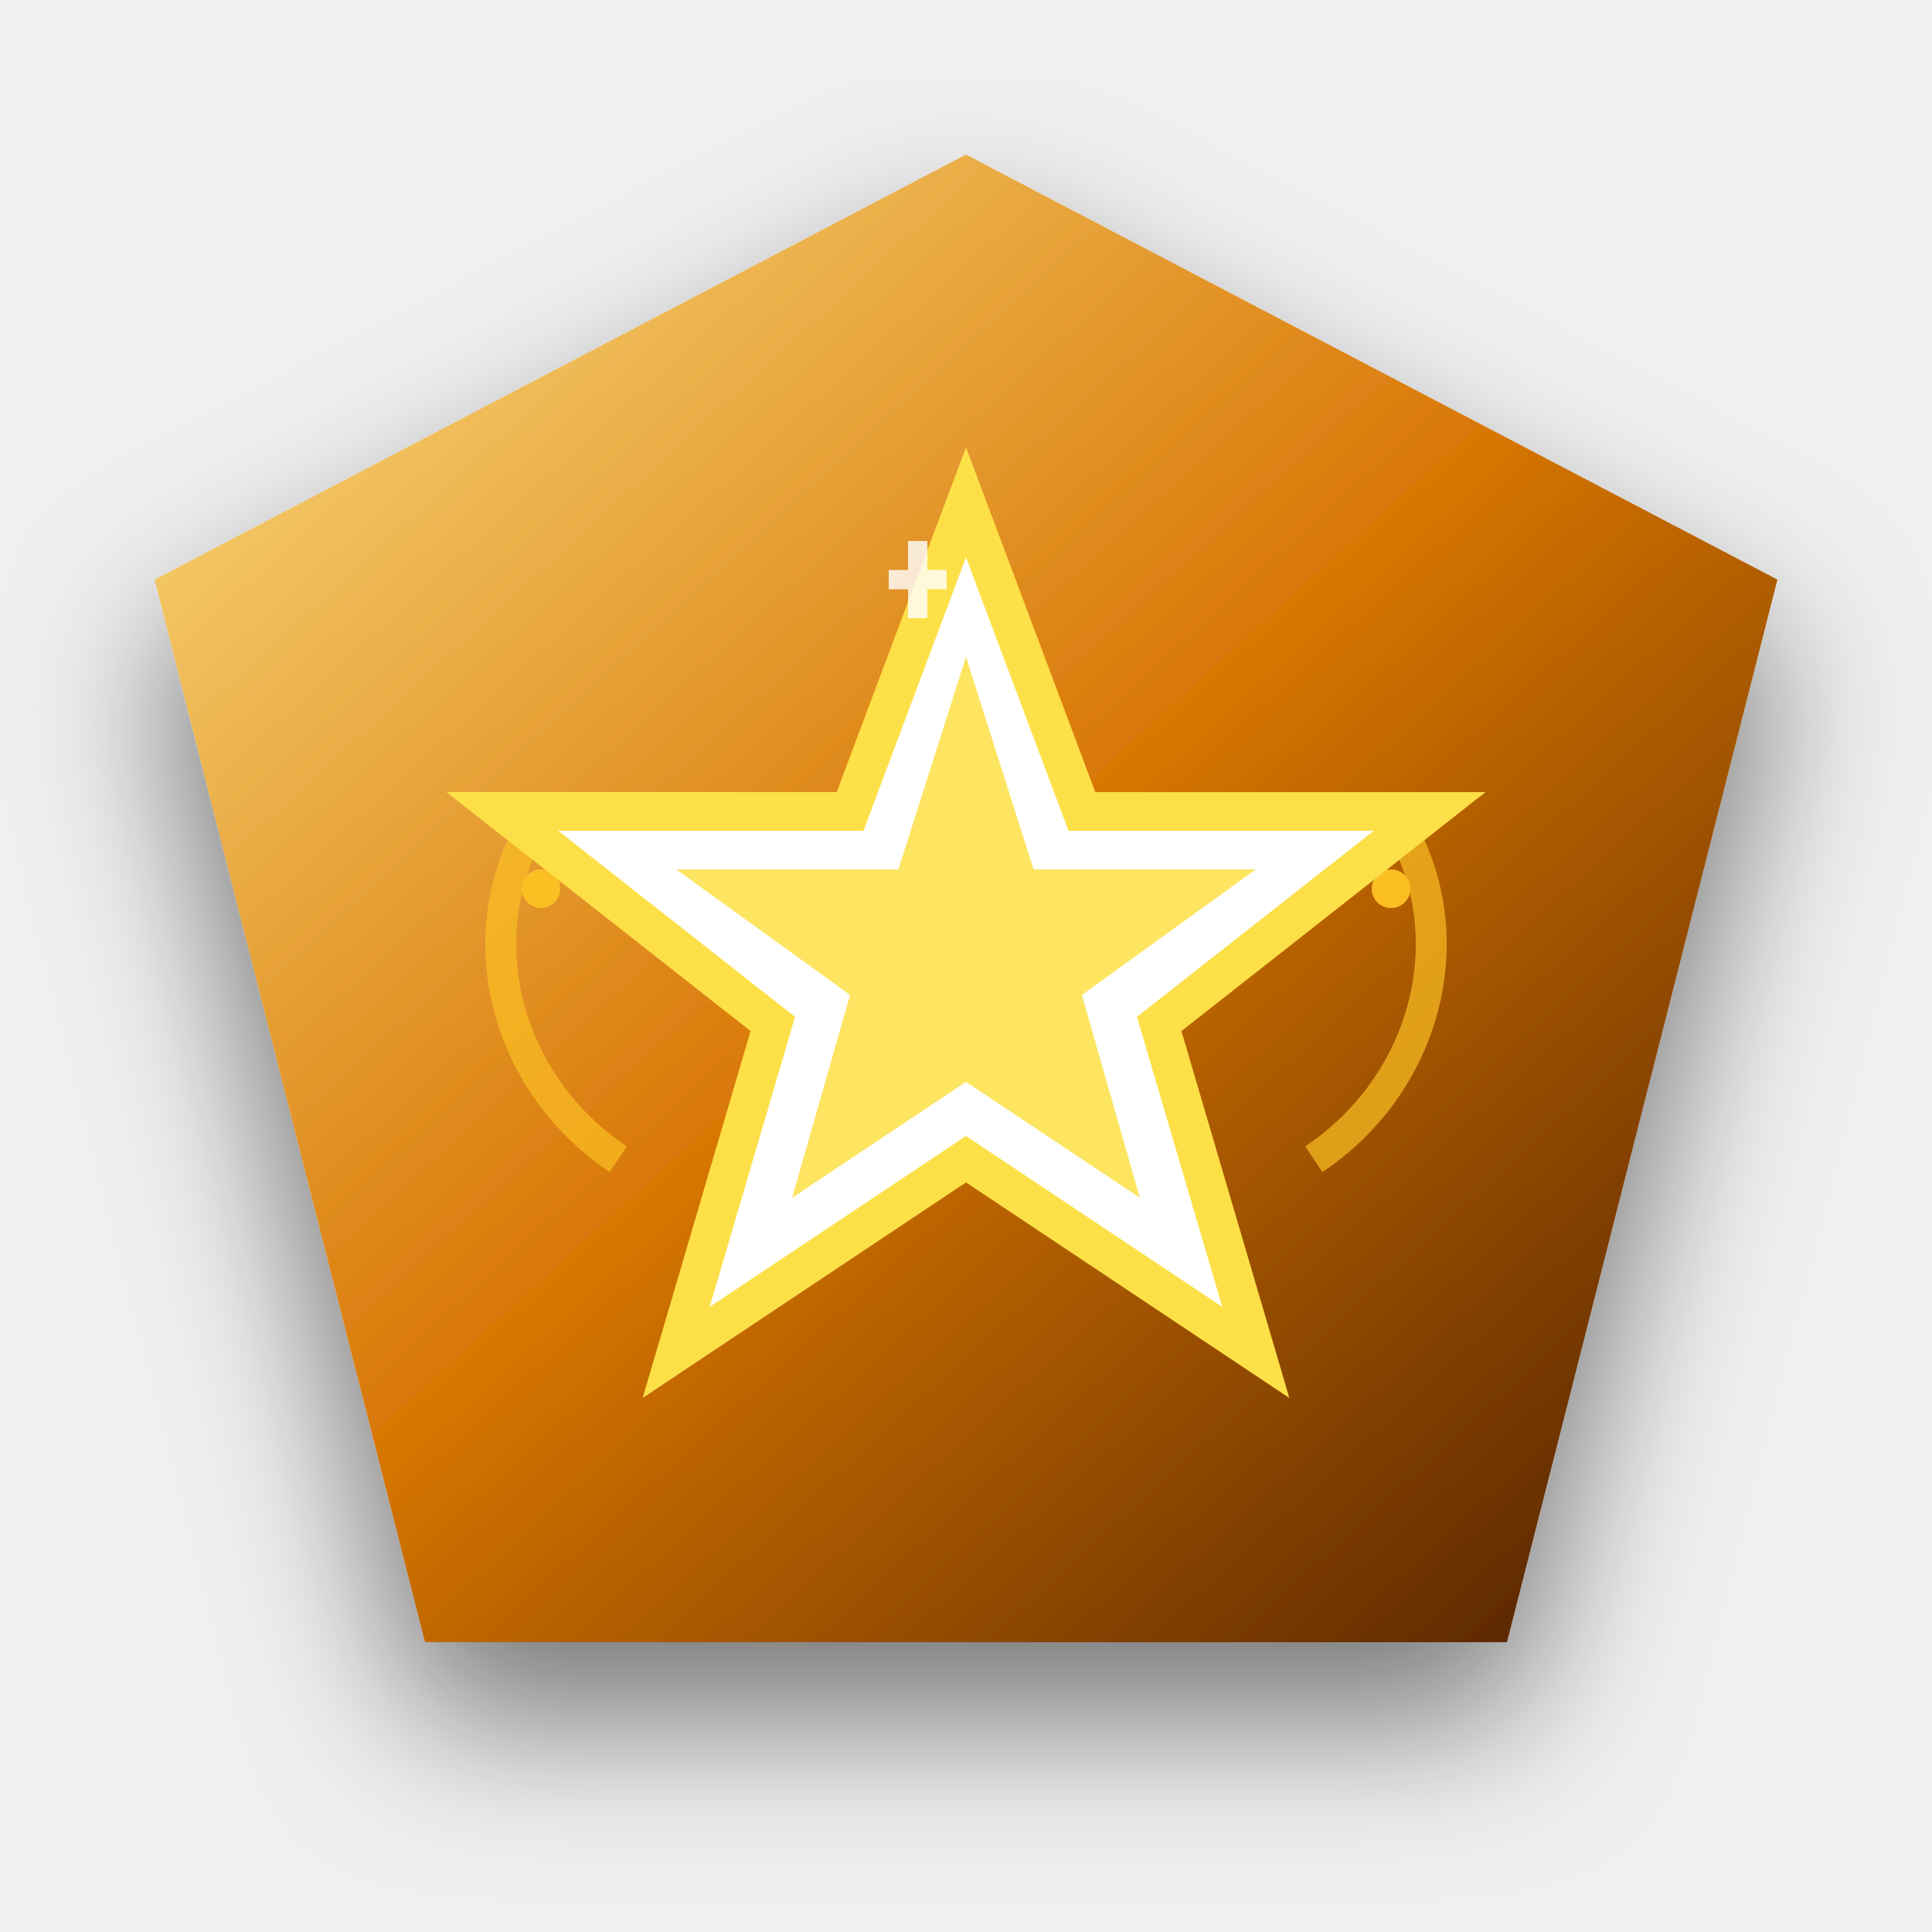
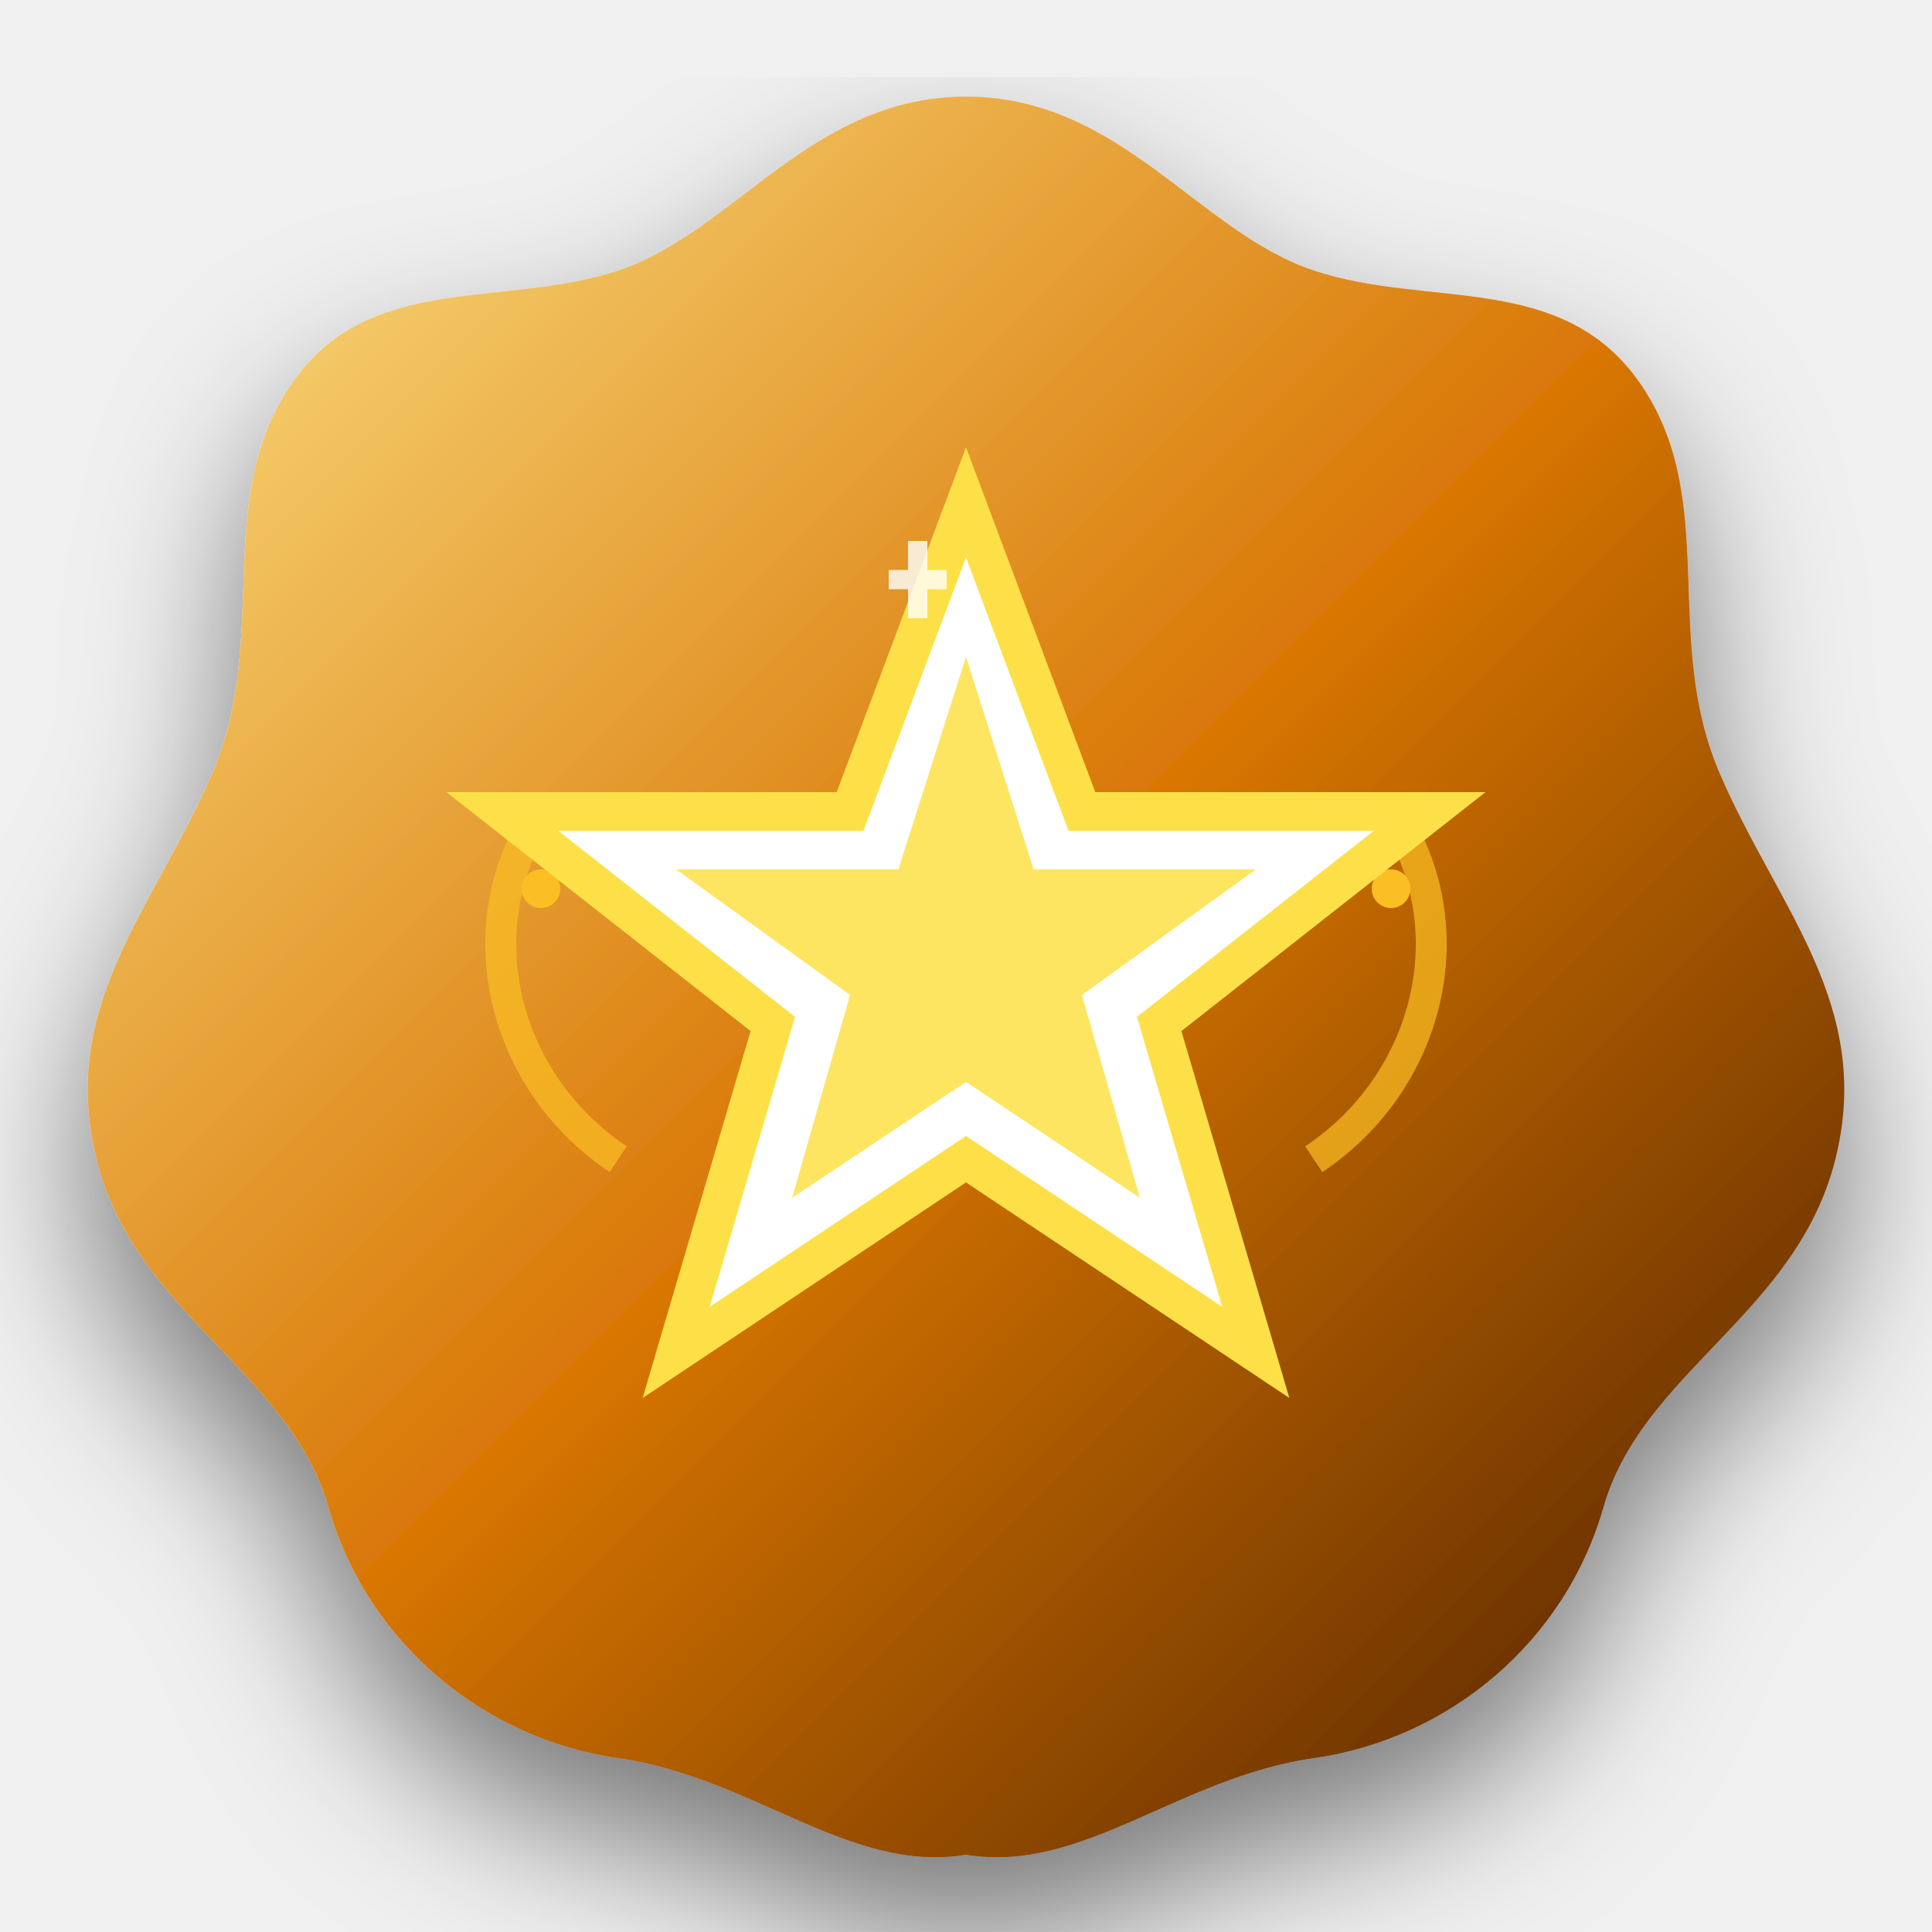
<svg xmlns="http://www.w3.org/2000/svg" viewBox="0 0 100 100" width="24" height="24">
  <defs>
    <linearGradient id="bg-champion" x1="0%" y1="0%" x2="100%" y2="100%">
      <stop offset="0%" stop-color="#fde68a" />
      <stop offset="50%" stop-color="#d97706" />
      <stop offset="100%" stop-color="#451a03" />
    </linearGradient>
    <filter id="shadow-champion" x="-20%" y="-20%" width="140%" height="140%">
      <feDropShadow dx="0" dy="4" stdDeviation="4" flood-color="#000" flood-opacity="0.5" />
    </filter>
  </defs>
-   <path filter="url(#shadow-champion)" fill="url(#bg-champion)" d="M50 8 L92 30 L78 85 L22 85 L8 30 Z" />
+   <path filter="url(#shadow-champion)" fill="url(#bg-champion)" d="M50 5 C58 5 62 12 68 14 C74 16 81 14 85 20 C89 26 86 33 89 40 C92 47 97 52 95 60 C93 68 85 71 83 78 C81 85 75 90 68 91 C61 92 56 97 50 96 C44 97 39 92 32 91 C25 90 19 85 17 78 C15 71 7 68 5 60 C3 52 8 47 11 40 C14 33 11 26 15 20 C19 14 26 16 32 14 C38 12 42 5 50 5 Z" />
  <g transform="translate(50,50)">
    <path d="M-18 10 C-24 6 -26 -2 -22 -8" stroke="#fbbf24" stroke-width="1.6" fill="none" opacity="0.7" />
    <path d="M18 10 C24 6 26 -2 22 -8" stroke="#fbbf24" stroke-width="1.6" fill="none" opacity="0.7" />
    <circle cx="-22" cy="-4" r="1" fill="#fbbf24" />
    <circle cx="22" cy="-4" r="1" fill="#fbbf24" />
    <polygon points="0,-24 6,-8 24,-8 10,3 15,20 0,10 -15,20 -10,3 -24,-8 -6,-8" fill="#ffffff" />
    <polygon points="0,-24 6,-8 24,-8 10,3 15,20 0,10 -15,20 -10,3 -24,-8 -6,-8" fill="none" stroke="#fde047" stroke-width="2" />
    <polygon points="0,-16 3.5,-5 15,-5 6,1.5 9,12 0,6 -9,12 -6,1.5 -15,-5 -3.5,-5" fill="#fde047" opacity="0.85" />
    <path d="M-4 -20 L-1 -20 M-2.5 -22 L-2.5 -18" stroke="#ffffff" stroke-width="1" opacity="0.8" />
  </g>
</svg>
